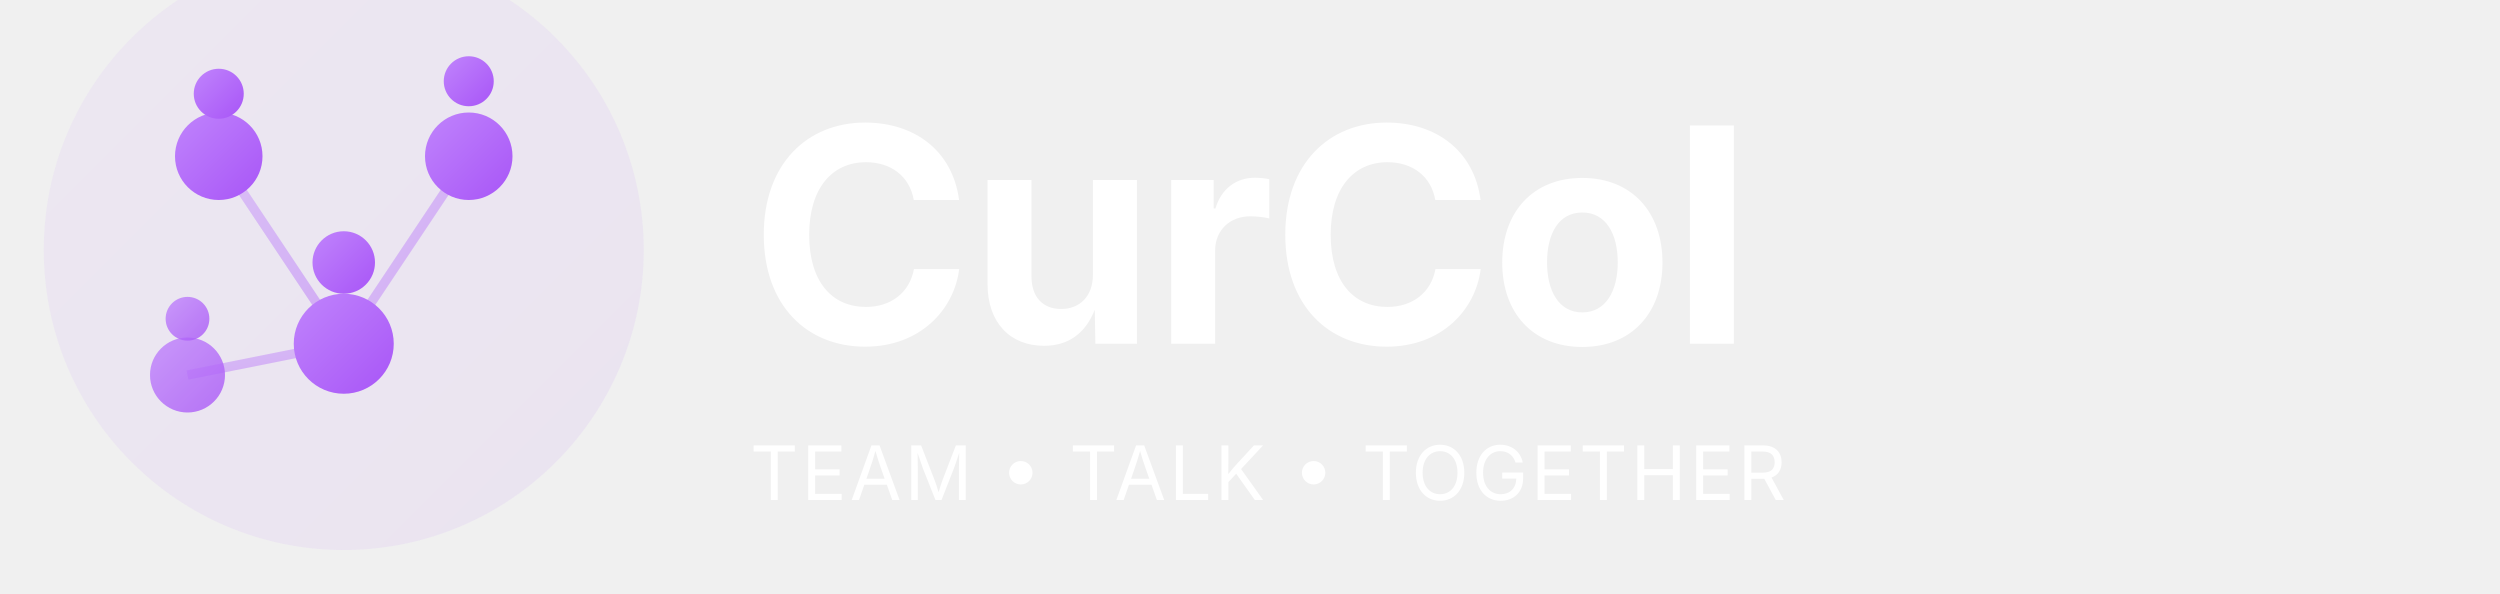
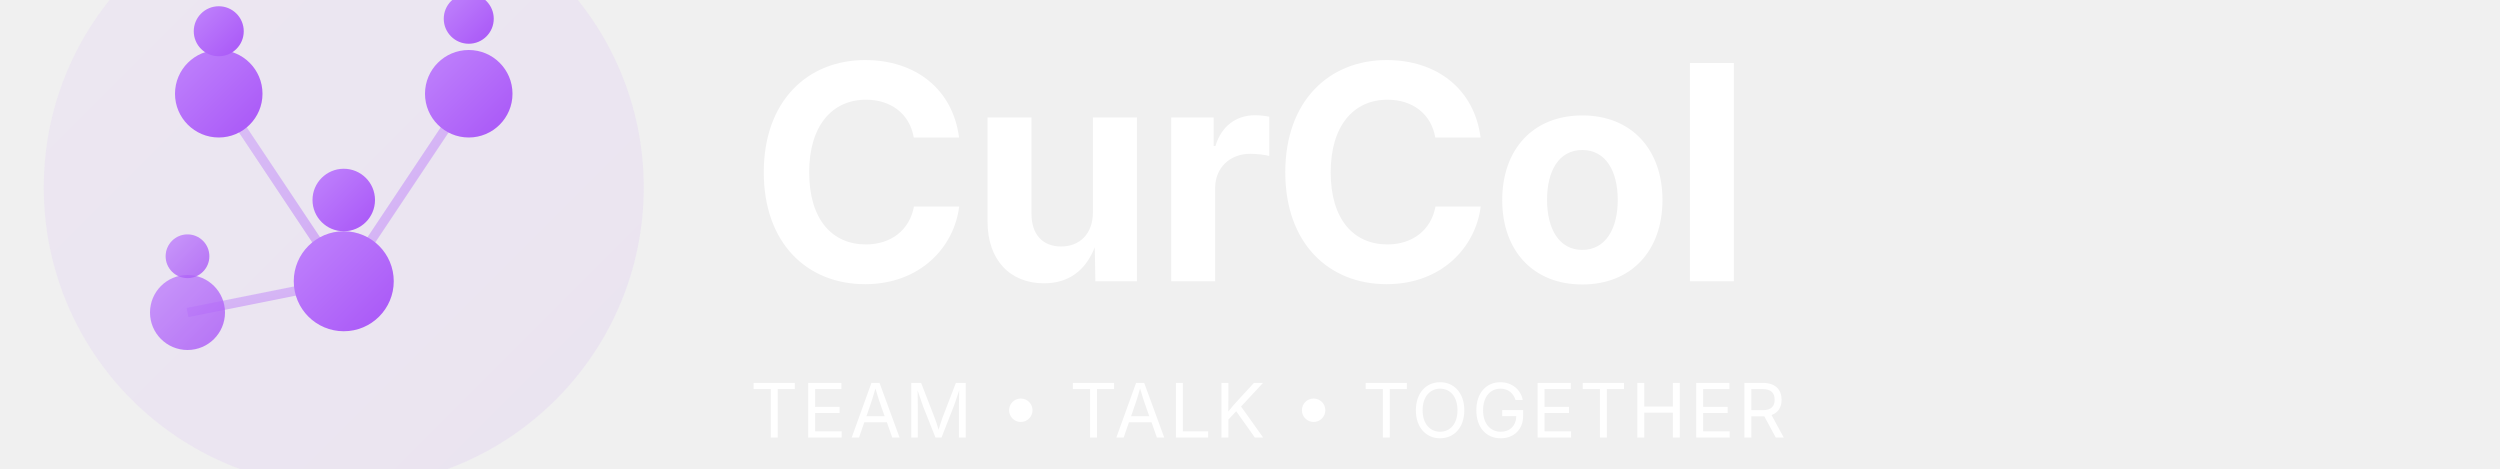
- <svg xmlns="http://www.w3.org/2000/svg" viewBox="0 20 400 95">
+ <svg xmlns="http://www.w3.org/2000/svg" viewBox="0 30 400 75">
  <defs>
    <linearGradient id="purpleGrad2" x1="0%" y1="0%" x2="100%" y2="100%">
      <stop offset="0%" style="stop-color:#c084fc;stop-opacity:1" />
      <stop offset="100%" style="stop-color:#a855f7;stop-opacity:1" />
    </linearGradient>
  </defs>
  <circle cx="55" cy="60" r="48" fill="url(#purpleGrad2)" opacity="0.08" />
  <line x1="35" y1="45" x2="75" y2="45" stroke="url(#purpleGrad2)" stroke-width="1.5" opacity="0.4" />
  <line x1="35" y1="45" x2="55" y2="75" stroke="url(#purpleGrad2)" stroke-width="1.5" opacity="0.4" />
  <line x1="75" y1="45" x2="55" y2="75" stroke="url(#purpleGrad2)" stroke-width="1.5" opacity="0.4" />
  <line x1="55" y1="75" x2="30" y2="80" stroke="url(#purpleGrad2)" stroke-width="1.5" opacity="0.4" />
  <circle cx="35" cy="45" r="7" fill="url(#purpleGrad2)" />
  <circle cx="35" cy="35" r="4" fill="url(#purpleGrad2)" />
  <circle cx="75" cy="45" r="7" fill="url(#purpleGrad2)" />
  <circle cx="75" cy="33" r="4" fill="url(#purpleGrad2)" />
  <circle cx="55" cy="75" r="8" fill="url(#purpleGrad2)" />
  <circle cx="55" cy="62" r="5" fill="url(#purpleGrad2)" />
  <circle cx="30" cy="80" r="6" fill="url(#purpleGrad2)" opacity="0.8" />
  <circle cx="30" cy="71" r="3.5" fill="url(#purpleGrad2)" opacity="0.8" />
  <text x="120" y="75" font-family="Inter, -apple-system, sans-serif" font-size="48" font-weight="700" fill="#ffffff" letter-spacing="-0.5">CurCol</text>
  <text x="120" y="100" font-family="Inter, -apple-system, sans-serif" font-size="12" fill="#ffffff" letter-spacing="0.5">TEAM • TALK • TOGETHER</text>
</svg>
